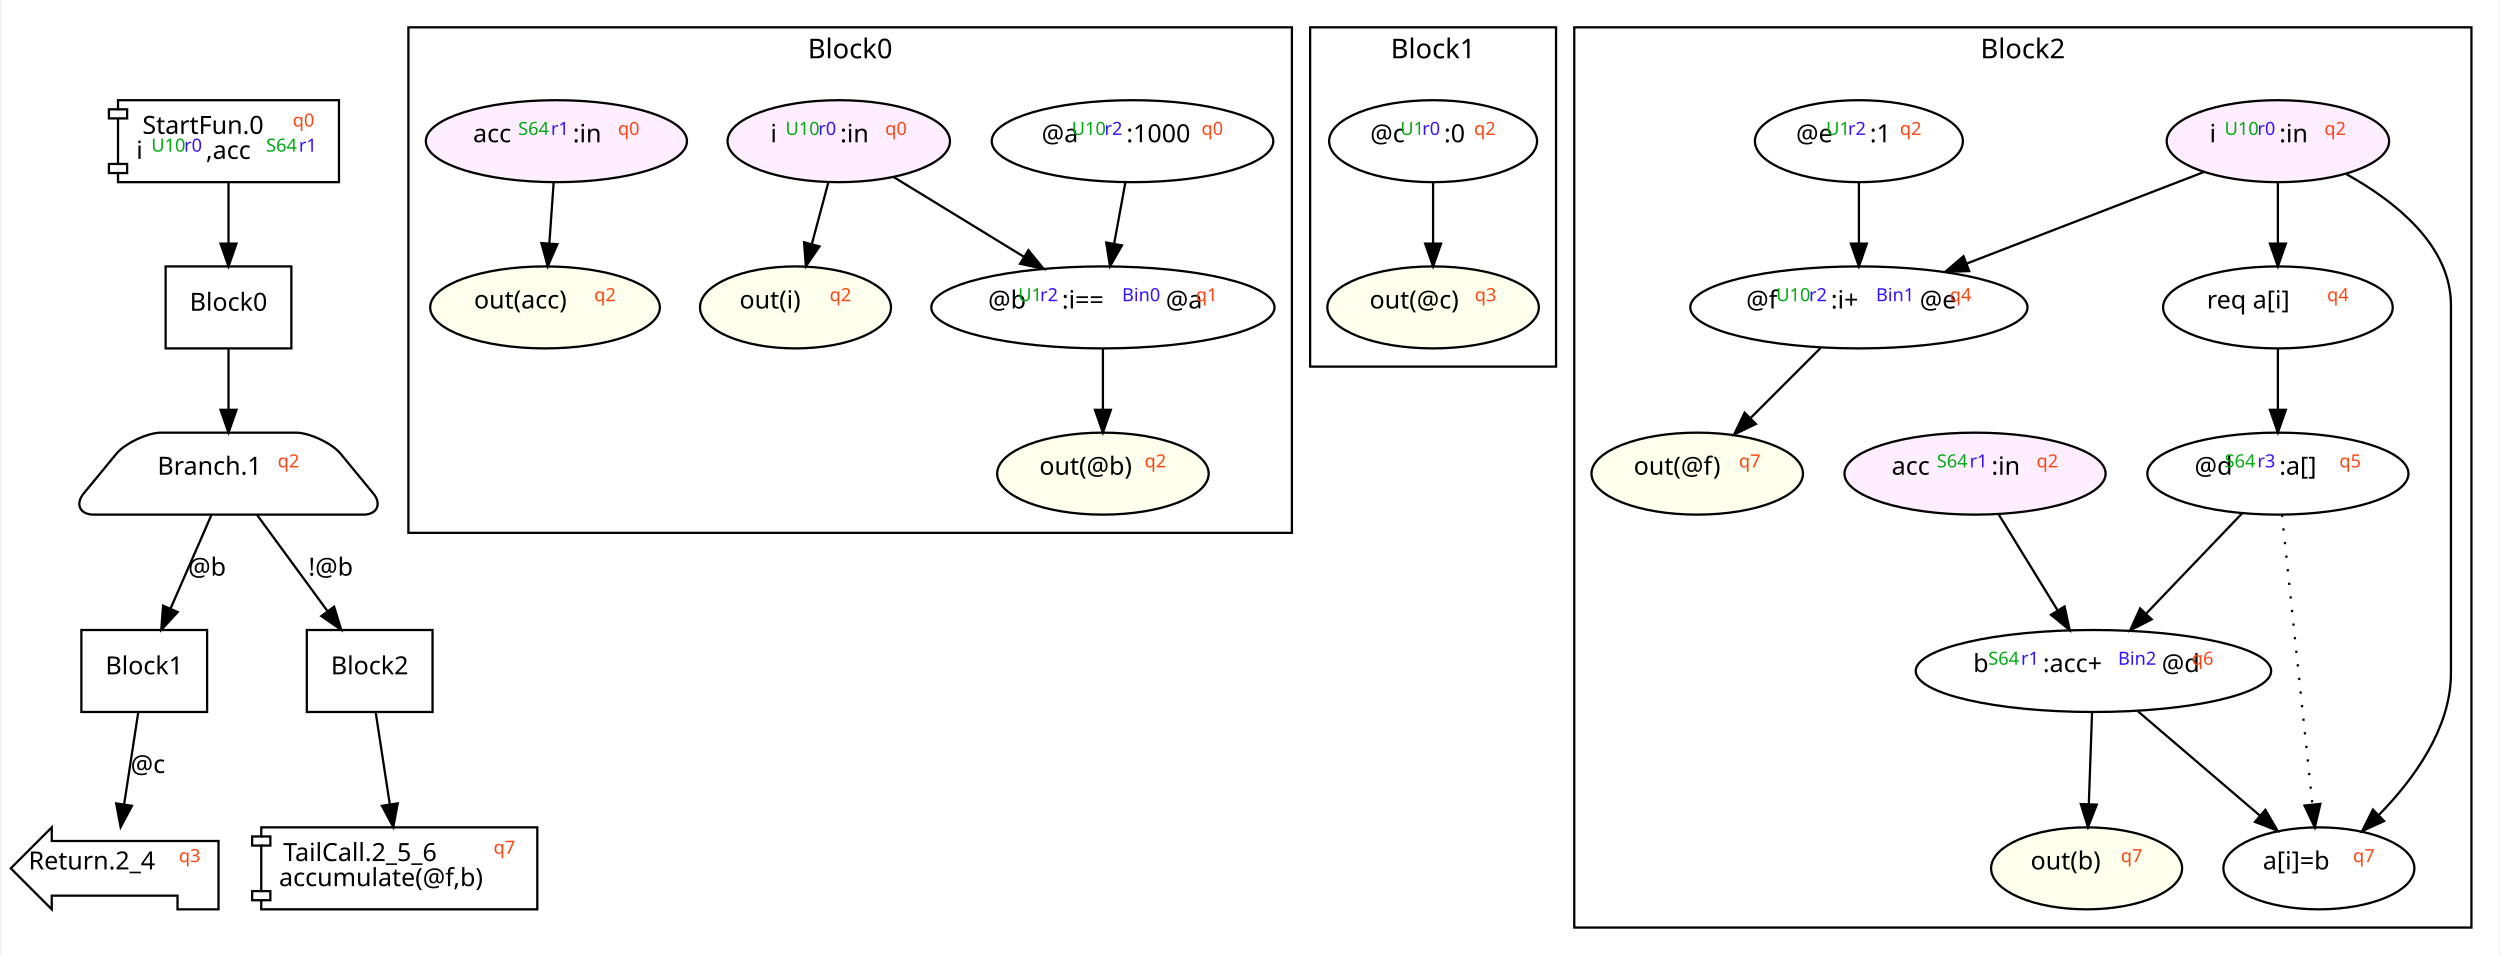
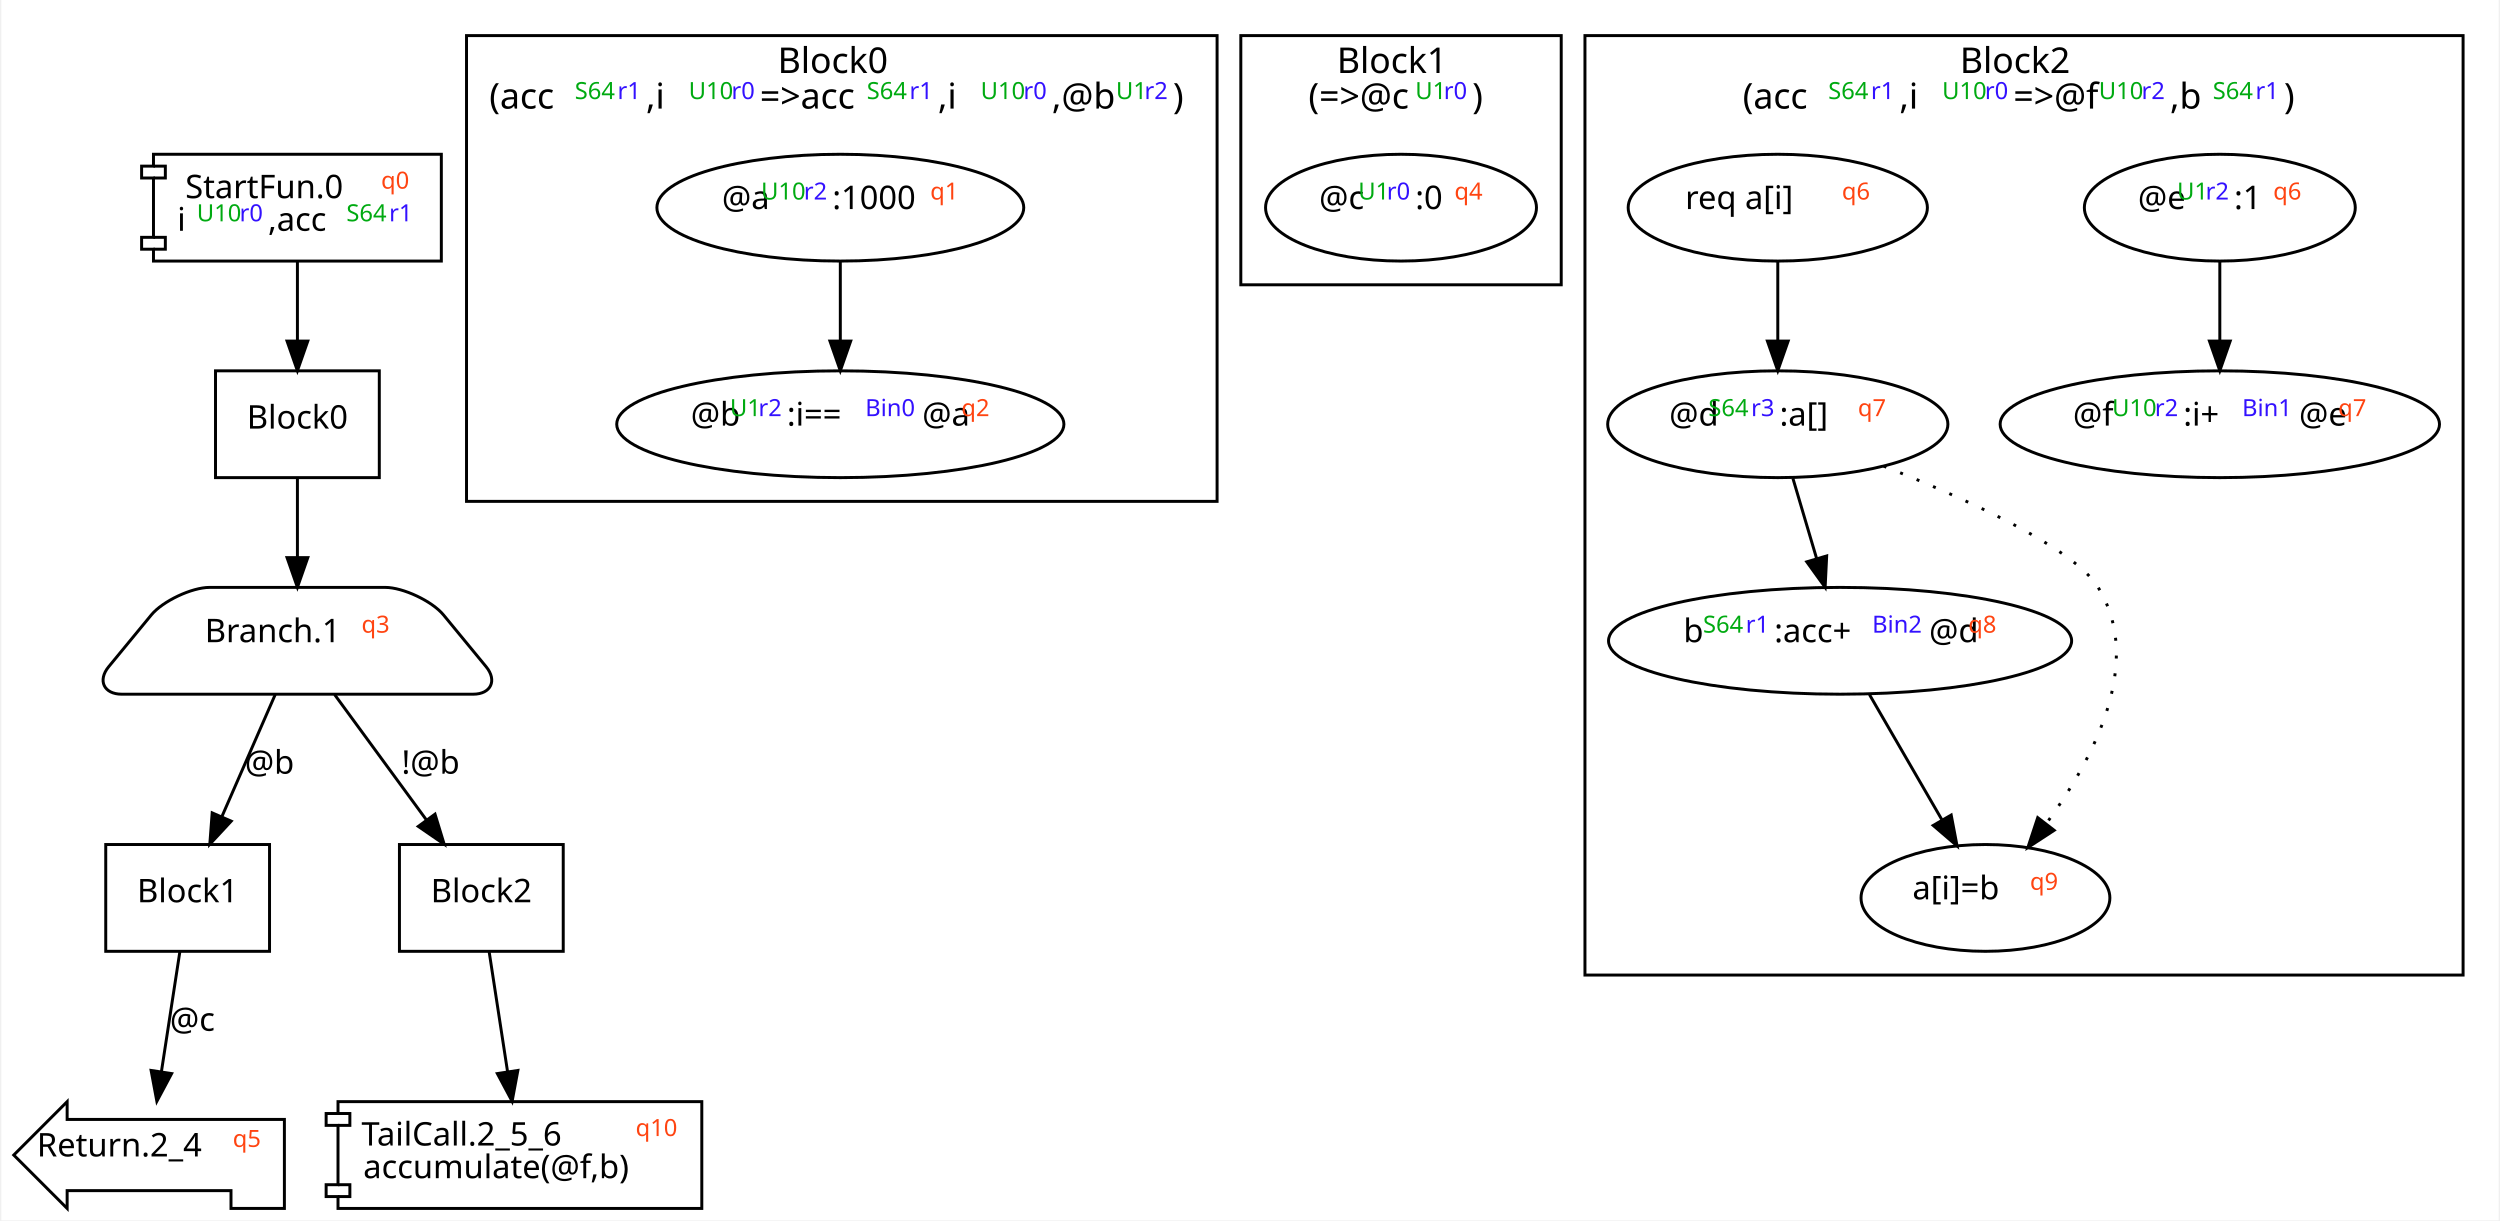
- <svg xmlns="http://www.w3.org/2000/svg" width="1097pt" height="419pt" viewBox="0.00 0.00 1096.81 419.34">
-   <g id="graph0" class="graph" transform="scale(1 1) rotate(0) translate(4 415.34)">
-     <polygon fill="white" stroke="transparent" points="-4,4 -4,-415.34 1092.81,-415.34 1092.81,4 -4,4" />
+ <svg xmlns="http://www.w3.org/2000/svg" width="842pt" height="411pt" viewBox="0.00 0.00 841.81 411.34">
+   <g id="graph0" class="graph" transform="scale(1 1) rotate(0) translate(4 407.34)">
+     <polygon fill="white" stroke="transparent" points="-4,4 -4,-407.34 837.81,-407.34 837.81,4 -4,4" />
    <g id="clust1" class="cluster">
-       <polygon fill="none" stroke="black" points="174.81,-181.34 174.81,-403.34 562.81,-403.34 562.81,-181.34 174.81,-181.34" />
-       <text text-anchor="middle" x="368.81" y="-389.74" font-family="Monaco" font-size="12.00">Block0</text>
+       <polygon fill="none" stroke="black" points="152.81,-238.34 152.81,-395.34 405.81,-395.34 405.81,-238.34 152.81,-238.34" />
+       <text text-anchor="start" x="257.7" y="-382.74" font-family="Monaco" font-size="12.00">Block0</text>
+       <text text-anchor="start" x="160.49" y="-370.74" font-family="Monaco" font-size="12.00">(acc</text>
+       <text text-anchor="start" x="189.29" y="-370.74" font-family="Monaco" baseline-shift="super" font-size="8.00" fill="#00aa11">S64</text>
+       <text text-anchor="start" x="203.69" y="-370.74" font-family="Monaco" baseline-shift="super" font-size="8.00" fill="#3311ff">r1</text>
+       <text text-anchor="start" x="213.3" y="-370.74" font-family="Monaco" font-size="12.00">,i</text>
+       <text text-anchor="start" x="227.7" y="-370.74" font-family="Monaco" baseline-shift="super" font-size="8.00" fill="#00aa11">U10</text>
+       <text text-anchor="start" x="242.1" y="-370.74" font-family="Monaco" baseline-shift="super" font-size="8.00" fill="#3311ff">r0</text>
+       <text text-anchor="start" x="251.7" y="-370.74" font-family="Monaco" font-size="12.00">=&gt;acc</text>
+       <text text-anchor="start" x="287.71" y="-370.74" font-family="Monaco" baseline-shift="super" font-size="8.00" fill="#00aa11">S64</text>
+       <text text-anchor="start" x="302.11" y="-370.74" font-family="Monaco" baseline-shift="super" font-size="8.00" fill="#3311ff">r1</text>
+       <text text-anchor="start" x="311.71" y="-370.74" font-family="Monaco" font-size="12.00">,i</text>
+       <text text-anchor="start" x="326.11" y="-370.74" font-family="Monaco" baseline-shift="super" font-size="8.00" fill="#00aa11">U10</text>
+       <text text-anchor="start" x="340.52" y="-370.74" font-family="Monaco" baseline-shift="super" font-size="8.00" fill="#3311ff">r0</text>
+       <text text-anchor="start" x="350.12" y="-370.74" font-family="Monaco" font-size="12.00">,@b</text>
+       <text text-anchor="start" x="371.72" y="-370.74" font-family="Monaco" baseline-shift="super" font-size="8.00" fill="#00aa11">U1</text>
+       <text text-anchor="start" x="381.32" y="-370.74" font-family="Monaco" baseline-shift="super" font-size="8.00" fill="#3311ff">r2</text>
+       <text text-anchor="start" x="390.92" y="-370.74" font-family="Monaco" font-size="12.00">)</text>
    </g>
    <g id="clust2" class="cluster">
-       <polygon fill="none" stroke="black" points="570.81,-254.34 570.81,-403.34 678.81,-403.34 678.81,-254.34 570.81,-254.34" />
-       <text text-anchor="middle" x="624.81" y="-389.74" font-family="Monaco" font-size="12.00">Block1</text>
+       <polygon fill="none" stroke="black" points="413.81,-311.34 413.81,-395.34 521.81,-395.34 521.81,-311.34 413.81,-311.34" />
+       <text text-anchor="start" x="446.2" y="-382.74" font-family="Monaco" font-size="12.00">Block1</text>
+       <text text-anchor="start" x="436.6" y="-370.74" font-family="Monaco" font-size="12.00">(=&gt;@c</text>
+       <text text-anchor="start" x="472.61" y="-370.74" font-family="Monaco" baseline-shift="super" font-size="8.00" fill="#00aa11">U1</text>
+       <text text-anchor="start" x="482.21" y="-370.74" font-family="Monaco" baseline-shift="super" font-size="8.00" fill="#3311ff">r0</text>
+       <text text-anchor="start" x="491.81" y="-370.74" font-family="Monaco" font-size="12.00">)</text>
    </g>
    <g id="clust3" class="cluster">
-       <polygon fill="none" stroke="black" points="686.81,-8 686.81,-403.34 1080.81,-403.34 1080.81,-8 686.81,-8" />
-       <text text-anchor="middle" x="883.81" y="-389.74" font-family="Monaco" font-size="12.00">Block2</text>
+       <polygon fill="none" stroke="black" points="529.81,-78.67 529.81,-395.34 825.81,-395.34 825.81,-78.67 529.81,-78.67" />
+       <text text-anchor="start" x="656.2" y="-382.74" font-family="Monaco" font-size="12.00">Block2</text>
+       <text text-anchor="start" x="582.99" y="-370.74" font-family="Monaco" font-size="12.00">(acc</text>
+       <text text-anchor="start" x="611.8" y="-370.74" font-family="Monaco" baseline-shift="super" font-size="8.00" fill="#00aa11">S64</text>
+       <text text-anchor="start" x="626.2" y="-370.74" font-family="Monaco" baseline-shift="super" font-size="8.00" fill="#3311ff">r1</text>
+       <text text-anchor="start" x="635.8" y="-370.74" font-family="Monaco" font-size="12.00">,i</text>
+       <text text-anchor="start" x="650.2" y="-370.74" font-family="Monaco" baseline-shift="super" font-size="8.00" fill="#00aa11">U10</text>
+       <text text-anchor="start" x="664.6" y="-370.74" font-family="Monaco" baseline-shift="super" font-size="8.00" fill="#3311ff">r0</text>
+       <text text-anchor="start" x="674.21" y="-370.74" font-family="Monaco" font-size="12.00">=&gt;@f</text>
+       <text text-anchor="start" x="703.01" y="-370.74" font-family="Monaco" baseline-shift="super" font-size="8.00" fill="#00aa11">U10</text>
+       <text text-anchor="start" x="717.41" y="-370.74" font-family="Monaco" baseline-shift="super" font-size="8.00" fill="#3311ff">r2</text>
+       <text text-anchor="start" x="727.01" y="-370.74" font-family="Monaco" font-size="12.00">,b</text>
+       <text text-anchor="start" x="741.42" y="-370.74" font-family="Monaco" baseline-shift="super" font-size="8.00" fill="#00aa11">S64</text>
+       <text text-anchor="start" x="755.82" y="-370.74" font-family="Monaco" baseline-shift="super" font-size="8.00" fill="#3311ff">r1</text>
+       <text text-anchor="start" x="765.42" y="-370.74" font-family="Monaco" font-size="12.00">)</text>
    </g>
    <g id="node1" class="node">
-       <polygon fill="none" stroke="black" points="144.32,-371.34 47.29,-371.34 47.29,-367.34 43.29,-367.34 43.29,-363.34 47.29,-363.34 47.29,-343.34 43.29,-343.34 43.29,-339.34 47.29,-339.34 47.29,-335.34 144.32,-335.34 144.32,-371.34" />
-       <polyline fill="none" stroke="black" points="47.29,-367.34 51.29,-367.34 51.29,-363.34 47.29,-363.34 " />
-       <polyline fill="none" stroke="black" points="47.29,-343.34 51.29,-343.34 51.29,-339.34 47.29,-339.34 " />
-       <text text-anchor="start" x="58" y="-356.54" font-family="Monaco" font-size="11.00">StartFun.0</text>
-       <text text-anchor="start" x="124.01" y="-356.54" font-family="Monaco" baseline-shift="super" font-size="8.00" fill="#ff4411">q0</text>
-       <text text-anchor="start" x="55.3" y="-345.54" font-family="Monaco" font-size="11.00">i</text>
-       <text text-anchor="start" x="61.9" y="-345.54" font-family="Monaco" baseline-shift="super" font-size="8.00" fill="#00aa11">U10</text>
-       <text text-anchor="start" x="76.3" y="-345.54" font-family="Monaco" baseline-shift="super" font-size="8.00" fill="#3311ff">r0</text>
-       <text text-anchor="start" x="85.9" y="-345.54" font-family="Monaco" font-size="11.00">,acc</text>
-       <text text-anchor="start" x="112.31" y="-345.54" font-family="Monaco" baseline-shift="super" font-size="8.00" fill="#00aa11">S64</text>
-       <text text-anchor="start" x="126.71" y="-345.54" font-family="Monaco" baseline-shift="super" font-size="8.00" fill="#3311ff">r1</text>
+       <polygon fill="none" stroke="black" points="144.32,-355.34 47.29,-355.34 47.29,-351.34 43.29,-351.34 43.29,-347.34 47.29,-347.34 47.29,-327.34 43.29,-327.34 43.29,-323.34 47.29,-323.34 47.29,-319.34 144.32,-319.34 144.32,-355.34" />
+       <polyline fill="none" stroke="black" points="47.29,-351.34 51.29,-351.34 51.29,-347.34 47.29,-347.34 " />
+       <polyline fill="none" stroke="black" points="47.29,-327.34 51.29,-327.34 51.29,-323.34 47.29,-323.34 " />
+       <text text-anchor="start" x="58" y="-340.54" font-family="Monaco" font-size="11.00">StartFun.0</text>
+       <text text-anchor="start" x="124.01" y="-340.54" font-family="Monaco" baseline-shift="super" font-size="8.00" fill="#ff4411">q0</text>
+       <text text-anchor="start" x="55.3" y="-329.54" font-family="Monaco" font-size="11.00">i</text>
+       <text text-anchor="start" x="61.9" y="-329.54" font-family="Monaco" baseline-shift="super" font-size="8.00" fill="#00aa11">U10</text>
+       <text text-anchor="start" x="76.3" y="-329.54" font-family="Monaco" baseline-shift="super" font-size="8.00" fill="#3311ff">r0</text>
+       <text text-anchor="start" x="85.9" y="-329.54" font-family="Monaco" font-size="11.00">,acc</text>
+       <text text-anchor="start" x="112.31" y="-329.54" font-family="Monaco" baseline-shift="super" font-size="8.00" fill="#00aa11">S64</text>
+       <text text-anchor="start" x="126.71" y="-329.54" font-family="Monaco" baseline-shift="super" font-size="8.00" fill="#3311ff">r1</text>
    </g>
    <g id="node2" class="node">
-       <polygon fill="none" stroke="black" points="123.41,-298.34 68.2,-298.34 68.2,-262.34 123.41,-262.34 123.41,-298.34" />
-       <text text-anchor="middle" x="95.81" y="-278.87" font-family="Monaco" font-size="11.00">Block0</text>
+       <polygon fill="none" stroke="black" points="123.41,-282.34 68.2,-282.34 68.2,-246.34 123.41,-246.34 123.41,-282.34" />
+       <text text-anchor="middle" x="95.81" y="-262.87" font-family="Monaco" font-size="11.00">Block0</text>
    </g>
    <g id="edge1" class="edge">
-       <path fill="none" stroke="black" d="M95.81,-335.15C95.81,-327.13 95.81,-317.38 95.81,-308.41" />
-       <polygon fill="black" stroke="black" points="99.31,-308.37 95.81,-298.37 92.31,-308.37 99.31,-308.37" />
+       <path fill="none" stroke="black" d="M95.81,-319.15C95.81,-311.13 95.81,-301.38 95.81,-292.41" />
+       <polygon fill="black" stroke="black" points="99.31,-292.37 95.81,-282.37 92.31,-292.37 99.31,-292.37" />
    </g>
    <g id="node3" class="node">
-       <path fill="none" stroke="black" d="M125.41,-225.34C125.41,-225.34 66.2,-225.34 66.2,-225.34 60.2,-225.34 50.39,-220.7 46.57,-216.07 46.57,-216.07 32.19,-198.6 32.19,-198.6 28.38,-193.97 30.57,-189.34 36.57,-189.34 36.57,-189.34 155.05,-189.34 155.05,-189.34 161.05,-189.34 163.23,-193.97 159.42,-198.6 159.42,-198.6 145.04,-216.07 145.04,-216.07 141.23,-220.7 131.41,-225.34 125.41,-225.34" />
-       <text text-anchor="start" x="64.6" y="-206.87" font-family="Monaco" font-size="11.00">Branch.1</text>
-       <text text-anchor="start" x="117.41" y="-206.87" font-family="Monaco" baseline-shift="super" font-size="8.00" fill="#ff4411">q2</text>
+       <path fill="none" stroke="black" d="M125.41,-209.34C125.41,-209.34 66.2,-209.34 66.2,-209.34 60.2,-209.34 50.39,-204.7 46.57,-200.07 46.57,-200.07 32.19,-182.6 32.19,-182.6 28.38,-177.97 30.57,-173.34 36.57,-173.34 36.57,-173.34 155.05,-173.34 155.05,-173.34 161.05,-173.34 163.23,-177.97 159.42,-182.6 159.42,-182.6 145.04,-200.07 145.04,-200.07 141.23,-204.7 131.41,-209.34 125.41,-209.34" />
+       <text text-anchor="start" x="64.6" y="-190.87" font-family="Monaco" font-size="11.00">Branch.1</text>
+       <text text-anchor="start" x="117.41" y="-190.87" font-family="Monaco" baseline-shift="super" font-size="8.00" fill="#ff4411">q3</text>
    </g>
    <g id="edge2" class="edge">
-       <path fill="none" stroke="black" d="M95.81,-262.15C95.81,-254.13 95.81,-244.38 95.81,-235.41" />
-       <polygon fill="black" stroke="black" points="99.31,-235.37 95.81,-225.37 92.31,-235.37 99.31,-235.37" />
+       <path fill="none" stroke="black" d="M95.81,-246.15C95.81,-238.13 95.81,-228.38 95.81,-219.41" />
+       <polygon fill="black" stroke="black" points="99.31,-219.37 95.81,-209.37 92.31,-219.37 99.31,-219.37" />
    </g>
    <g id="node4" class="node">
-       <polygon fill="none" stroke="black" points="86.41,-138.67 31.2,-138.67 31.2,-102.67 86.41,-102.67 86.41,-138.67" />
-       <text text-anchor="middle" x="58.81" y="-119.2" font-family="Monaco" font-size="11.00">Block1</text>
+       <polygon fill="none" stroke="black" points="86.41,-122.67 31.2,-122.67 31.2,-86.67 86.41,-86.67 86.41,-122.67" />
+       <text text-anchor="middle" x="58.81" y="-103.2" font-family="Monaco" font-size="11.00">Block1</text>
    </g>
    <g id="edge3" class="edge">
-       <path fill="none" stroke="black" d="M88.32,-189.2C83.15,-177.38 76.19,-161.44 70.32,-148.01" />
-       <polygon fill="black" stroke="black" points="73.49,-146.54 66.28,-138.78 67.08,-149.34 73.49,-146.54" />
-       <text text-anchor="middle" x="86.41" y="-162.54" font-family="Monaco" font-size="11.00">@b</text>
+       <path fill="none" stroke="black" d="M88.32,-173.2C83.15,-161.38 76.19,-145.44 70.32,-132.01" />
+       <polygon fill="black" stroke="black" points="73.49,-130.54 66.28,-122.78 67.08,-133.34 73.49,-130.54" />
+       <text text-anchor="middle" x="86.41" y="-146.54" font-family="Monaco" font-size="11.00">@b</text>
    </g>
    <g id="node5" class="node">
-       <polygon fill="none" stroke="black" points="185.41,-138.67 130.2,-138.67 130.2,-102.67 185.41,-102.67 185.41,-138.67" />
-       <text text-anchor="middle" x="157.81" y="-119.2" font-family="Monaco" font-size="11.00">Block2</text>
+       <polygon fill="none" stroke="black" points="185.41,-122.67 130.2,-122.67 130.2,-86.67 185.41,-86.67 185.41,-122.67" />
+       <text text-anchor="middle" x="157.81" y="-103.2" font-family="Monaco" font-size="11.00">Block2</text>
    </g>
    <g id="edge4" class="edge">
-       <path fill="none" stroke="black" d="M108.35,-189.2C117.26,-177.04 129.36,-160.51 139.37,-146.85" />
-       <polygon fill="black" stroke="black" points="142.19,-148.91 145.28,-138.78 136.55,-144.78 142.19,-148.91" />
-       <text text-anchor="middle" x="140.71" y="-162.54" font-family="Monaco" font-size="11.00">!@b</text>
+       <path fill="none" stroke="black" d="M108.35,-173.2C117.26,-161.04 129.36,-144.51 139.37,-130.85" />
+       <polygon fill="black" stroke="black" points="142.19,-132.91 145.28,-122.78 136.55,-128.78 142.19,-132.91" />
+       <text text-anchor="middle" x="140.71" y="-146.54" font-family="Monaco" font-size="11.00">!@b</text>
    </g>
    <g id="node6" class="node">
-       <polygon fill="none" stroke="black" points="91.42,-46 18.19,-46 18.19,-52 0.19,-34 18.19,-16 18.19,-22 73.42,-22 73.42,-16 91.42,-16 91.42,-46" />
-       <text text-anchor="start" x="8" y="-33.53" font-family="Monaco" font-size="11.00">Return.2_4</text>
-       <text text-anchor="start" x="74.01" y="-33.53" font-family="Monaco" baseline-shift="super" font-size="8.00" fill="#ff4411">q3</text>
+       <polygon fill="none" stroke="black" points="91.42,-30 18.19,-30 18.19,-36 0.19,-18 18.19,0 18.19,-6 73.42,-6 73.42,0 91.42,0 91.42,-30" />
+       <text text-anchor="start" x="8" y="-17.53" font-family="Monaco" font-size="11.00">Return.2_4</text>
+       <text text-anchor="start" x="74.01" y="-17.53" font-family="Monaco" baseline-shift="super" font-size="8.00" fill="#ff4411">q5</text>
    </g>
    <g id="edge5" class="edge">
-       <path fill="none" stroke="black" d="M56.18,-102.53C54.4,-90.94 52.01,-75.39 49.97,-62.13" />
-       <polygon fill="black" stroke="black" points="53.41,-61.46 48.43,-52.11 46.49,-62.52 53.41,-61.46" />
-       <text text-anchor="middle" x="60.41" y="-75.87" font-family="Monaco" font-size="11.00">@c</text>
+       <path fill="none" stroke="black" d="M56.18,-86.53C54.4,-74.94 52.01,-59.39 49.97,-46.13" />
+       <polygon fill="black" stroke="black" points="53.41,-45.46 48.43,-36.11 46.49,-46.52 53.41,-45.46" />
+       <text text-anchor="middle" x="60.41" y="-59.87" font-family="Monaco" font-size="11.00">@c</text>
    </g>
    <g id="node7" class="node">
-       <polygon fill="none" stroke="black" points="231.42,-52 110.19,-52 110.19,-48 106.19,-48 106.19,-44 110.19,-44 110.19,-24 106.19,-24 106.19,-20 110.19,-20 110.19,-16 231.42,-16 231.42,-52" />
-       <polyline fill="none" stroke="black" points="110.19,-48 114.19,-48 114.19,-44 110.19,-44 " />
-       <polyline fill="none" stroke="black" points="110.19,-24 114.19,-24 114.19,-20 110.19,-20 " />
-       <text text-anchor="start" x="119.8" y="-37.2" font-family="Monaco" font-size="11.00">TailCall.2_5_6</text>
-       <text text-anchor="start" x="212.21" y="-37.2" font-family="Monaco" baseline-shift="super" font-size="8.00" fill="#ff4411">q7</text>
-       <text text-anchor="start" x="118" y="-26.2" font-family="Monaco" font-size="11.00">accumulate(@f,b)</text>
+       <polygon fill="none" stroke="black" points="232.12,-36 109.49,-36 109.49,-32 105.49,-32 105.49,-28 109.49,-28 109.49,-8 105.49,-8 105.49,-4 109.49,-4 109.49,0 232.12,0 232.12,-36" />
+       <polyline fill="none" stroke="black" points="109.49,-32 113.49,-32 113.49,-28 109.49,-28 " />
+       <polyline fill="none" stroke="black" points="109.49,-8 113.49,-8 113.49,-4 109.49,-4 " />
+       <text text-anchor="start" x="117.4" y="-21.2" font-family="Monaco" font-size="11.00">TailCall.2_5_6</text>
+       <text text-anchor="start" x="209.81" y="-21.2" font-family="Monaco" baseline-shift="super" font-size="8.00" fill="#ff4411">q10</text>
+       <text text-anchor="start" x="118" y="-10.2" font-family="Monaco" font-size="11.00">accumulate(@f,b)</text>
    </g>
    <g id="edge6" class="edge">
-       <path fill="none" stroke="black" d="M160.44,-102.53C162.22,-90.94 164.6,-75.39 166.64,-62.13" />
-       <polygon fill="black" stroke="black" points="170.12,-62.52 168.18,-52.11 163.2,-61.46 170.12,-62.52" />
+       <path fill="none" stroke="black" d="M160.44,-86.53C162.22,-74.94 164.6,-59.39 166.64,-46.13" />
+       <polygon fill="black" stroke="black" points="170.12,-46.52 168.18,-36.11 163.2,-45.46 170.12,-46.52" />
    </g>
    <g id="node8" class="node">
-       <ellipse fill="none" stroke="black" cx="492.81" cy="-353.34" rx="61.83" ry="18" />
-       <text text-anchor="start" x="452.9" y="-352.87" font-family="Monaco" font-size="11.00">@a</text>
-       <text text-anchor="start" x="466.1" y="-352.87" font-family="Monaco" baseline-shift="super" font-size="8.00" fill="#00aa11">U10</text>
-       <text text-anchor="start" x="480.5" y="-352.87" font-family="Monaco" baseline-shift="super" font-size="8.00" fill="#3311ff">r2</text>
-       <text text-anchor="start" x="490.11" y="-352.87" font-family="Monaco" font-size="11.00">:1000</text>
-       <text text-anchor="start" x="523.11" y="-352.87" font-family="Monaco" baseline-shift="super" font-size="8.00" fill="#ff4411">q0</text>
+       <ellipse fill="none" stroke="black" cx="278.81" cy="-337.34" rx="61.83" ry="18" />
+       <text text-anchor="start" x="238.9" y="-336.87" font-family="Monaco" font-size="11.00">@a</text>
+       <text text-anchor="start" x="252.1" y="-336.87" font-family="Monaco" baseline-shift="super" font-size="8.00" fill="#00aa11">U10</text>
+       <text text-anchor="start" x="266.5" y="-336.87" font-family="Monaco" baseline-shift="super" font-size="8.00" fill="#3311ff">r2</text>
+       <text text-anchor="start" x="276.11" y="-336.87" font-family="Monaco" font-size="11.00">:1000</text>
+       <text text-anchor="start" x="309.11" y="-336.87" font-family="Monaco" baseline-shift="super" font-size="8.00" fill="#ff4411">q1</text>
+     </g>
+     <g id="node9" class="node">
+       <ellipse fill="none" stroke="black" cx="278.81" cy="-264.34" rx="75.37" ry="18" />
+       <text text-anchor="start" x="228.4" y="-263.87" font-family="Monaco" font-size="11.00">@b</text>
+       <text text-anchor="start" x="241.6" y="-263.87" font-family="Monaco" baseline-shift="super" font-size="8.00" fill="#00aa11">U1</text>
+       <text text-anchor="start" x="251.2" y="-263.87" font-family="Monaco" baseline-shift="super" font-size="8.00" fill="#3311ff">r2</text>
+       <text text-anchor="start" x="260.8" y="-263.87" font-family="Monaco" font-size="11.00">:i==</text>
+       <text text-anchor="start" x="287.21" y="-263.87" font-family="Monaco" baseline-shift="super" font-size="8.00" fill="#3311ff">Bin0</text>
+       <text text-anchor="start" x="306.41" y="-263.87" font-family="Monaco" font-size="11.00">@a</text>
+       <text text-anchor="start" x="319.61" y="-263.87" font-family="Monaco" baseline-shift="super" font-size="8.00" fill="#ff4411">q2</text>
+     </g>
+     <g id="edge7" class="edge">
+       <path fill="none" stroke="black" d="M278.81,-319.15C278.81,-311.13 278.81,-301.38 278.81,-292.41" />
+       <polygon fill="black" stroke="black" points="282.31,-292.37 278.81,-282.37 275.31,-292.37 282.31,-292.37" />
    </g>
    <g id="node10" class="node">
-       <ellipse fill="none" stroke="black" cx="479.81" cy="-280.34" rx="75.37" ry="18" />
-       <text text-anchor="start" x="429.4" y="-279.87" font-family="Monaco" font-size="11.00">@b</text>
-       <text text-anchor="start" x="442.6" y="-279.87" font-family="Monaco" baseline-shift="super" font-size="8.00" fill="#00aa11">U1</text>
-       <text text-anchor="start" x="452.2" y="-279.87" font-family="Monaco" baseline-shift="super" font-size="8.00" fill="#3311ff">r2</text>
-       <text text-anchor="start" x="461.8" y="-279.87" font-family="Monaco" font-size="11.00">:i==</text>
-       <text text-anchor="start" x="488.21" y="-279.87" font-family="Monaco" baseline-shift="super" font-size="8.00" fill="#3311ff">Bin0</text>
-       <text text-anchor="start" x="507.41" y="-279.87" font-family="Monaco" font-size="11.00">@a</text>
-       <text text-anchor="start" x="520.61" y="-279.87" font-family="Monaco" baseline-shift="super" font-size="8.00" fill="#ff4411">q1</text>
-     </g>
-     <g id="edge7" class="edge">
-       <path fill="none" stroke="black" d="M489.66,-335.15C488.19,-327.13 486.41,-317.38 484.76,-308.41" />
-       <polygon fill="black" stroke="black" points="488.17,-307.57 482.92,-298.37 481.28,-308.83 488.17,-307.57" />
-     </g>
-     <g id="node9" class="node">
-       <ellipse fill="#ffffee" stroke="black" cx="479.81" cy="-207.34" rx="46.44" ry="18" />
-       <text text-anchor="start" x="451.9" y="-206.87" font-family="Monaco" font-size="11.00">out(@b)</text>
-       <text text-anchor="start" x="498.11" y="-206.87" font-family="Monaco" baseline-shift="super" font-size="8.00" fill="#ff4411">q2</text>
+       <ellipse fill="none" stroke="black" cx="467.81" cy="-337.34" rx="45.66" ry="18" />
+       <text text-anchor="start" x="440.2" y="-336.87" font-family="Monaco" font-size="11.00">@c</text>
+       <text text-anchor="start" x="453.4" y="-336.87" font-family="Monaco" baseline-shift="super" font-size="8.00" fill="#00aa11">U1</text>
+       <text text-anchor="start" x="463.01" y="-336.87" font-family="Monaco" baseline-shift="super" font-size="8.00" fill="#3311ff">r0</text>
+       <text text-anchor="start" x="472.61" y="-336.87" font-family="Monaco" font-size="11.00">:0</text>
+       <text text-anchor="start" x="485.81" y="-336.87" font-family="Monaco" baseline-shift="super" font-size="8.00" fill="#ff4411">q4</text>
+     </g>
+     <g id="node11" class="node">
+       <ellipse fill="none" stroke="black" cx="615.81" cy="-191.34" rx="78.05" ry="18" />
+       <text text-anchor="start" x="563" y="-190.87" font-family="Monaco" font-size="11.00">b</text>
+       <text text-anchor="start" x="569.6" y="-190.87" font-family="Monaco" baseline-shift="super" font-size="8.00" fill="#00aa11">S64</text>
+       <text text-anchor="start" x="584" y="-190.87" font-family="Monaco" baseline-shift="super" font-size="8.00" fill="#3311ff">r1</text>
+       <text text-anchor="start" x="593.6" y="-190.87" font-family="Monaco" font-size="11.00">:acc+</text>
+       <text text-anchor="start" x="626.61" y="-190.87" font-family="Monaco" baseline-shift="super" font-size="8.00" fill="#3311ff">Bin2</text>
+       <text text-anchor="start" x="645.81" y="-190.87" font-family="Monaco" font-size="11.00">@d</text>
+       <text text-anchor="start" x="659.01" y="-190.87" font-family="Monaco" baseline-shift="super" font-size="8.00" fill="#ff4411">q8</text>
+     </g>
+     <g id="node12" class="node">
+       <ellipse fill="none" stroke="black" cx="664.81" cy="-104.67" rx="41.94" ry="18" />
+       <text text-anchor="start" x="640.2" y="-104.2" font-family="Monaco" font-size="11.00">a[i]=b</text>
+       <text text-anchor="start" x="679.81" y="-104.2" font-family="Monaco" baseline-shift="super" font-size="8.00" fill="#ff4411">q9</text>
+     </g>
+     <g id="edge9" class="edge">
+       <path fill="none" stroke="black" d="M625.72,-173.2C632.72,-161.11 642.21,-144.71 650.09,-131.09" />
+       <polygon fill="black" stroke="black" points="653.26,-132.61 655.24,-122.2 647.2,-129.1 653.26,-132.61" />
+     </g>
+     <g id="node13" class="node">
+       <ellipse fill="none" stroke="black" cx="743.81" cy="-337.34" rx="45.66" ry="18" />
+       <text text-anchor="start" x="716.2" y="-336.87" font-family="Monaco" font-size="11.00">@e</text>
+       <text text-anchor="start" x="729.4" y="-336.87" font-family="Monaco" baseline-shift="super" font-size="8.00" fill="#00aa11">U1</text>
+       <text text-anchor="start" x="739.01" y="-336.87" font-family="Monaco" baseline-shift="super" font-size="8.00" fill="#3311ff">r2</text>
+       <text text-anchor="start" x="748.61" y="-336.87" font-family="Monaco" font-size="11.00">:1</text>
+       <text text-anchor="start" x="761.81" y="-336.87" font-family="Monaco" baseline-shift="super" font-size="8.00" fill="#ff4411">q6</text>
+     </g>
+     <g id="node15" class="node">
+       <ellipse fill="none" stroke="black" cx="743.81" cy="-264.34" rx="74.05" ry="18" />
+       <text text-anchor="start" x="694.3" y="-263.87" font-family="Monaco" font-size="11.00">@f</text>
+       <text text-anchor="start" x="707.5" y="-263.87" font-family="Monaco" baseline-shift="super" font-size="8.00" fill="#00aa11">U10</text>
+       <text text-anchor="start" x="721.9" y="-263.87" font-family="Monaco" baseline-shift="super" font-size="8.00" fill="#3311ff">r2</text>
+       <text text-anchor="start" x="731.5" y="-263.87" font-family="Monaco" font-size="11.00">:i+</text>
+       <text text-anchor="start" x="751.31" y="-263.87" font-family="Monaco" baseline-shift="super" font-size="8.00" fill="#3311ff">Bin1</text>
+       <text text-anchor="start" x="770.51" y="-263.87" font-family="Monaco" font-size="11.00">@e</text>
+       <text text-anchor="start" x="783.71" y="-263.87" font-family="Monaco" baseline-shift="super" font-size="8.00" fill="#ff4411">q7</text>
+     </g>
+     <g id="edge10" class="edge">
+       <path fill="none" stroke="black" d="M743.81,-319.15C743.81,-311.13 743.81,-301.38 743.81,-292.41" />
+       <polygon fill="black" stroke="black" points="747.31,-292.37 743.81,-282.37 740.31,-292.37 747.31,-292.37" />
+     </g>
+     <g id="node14" class="node">
+       <ellipse fill="none" stroke="black" cx="594.81" cy="-337.34" rx="50.43" ry="18" />
+       <text text-anchor="start" x="563.6" y="-336.87" font-family="Monaco" font-size="11.00">req a[i]</text>
+       <text text-anchor="start" x="616.41" y="-336.87" font-family="Monaco" baseline-shift="super" font-size="8.00" fill="#ff4411">q6</text>
+     </g>
+     <g id="node16" class="node">
+       <ellipse fill="none" stroke="black" cx="594.81" cy="-264.34" rx="57.34" ry="18" />
+       <text text-anchor="start" x="558.2" y="-263.87" font-family="Monaco" font-size="11.00">@d</text>
+       <text text-anchor="start" x="571.4" y="-263.87" font-family="Monaco" baseline-shift="super" font-size="8.00" fill="#00aa11">S64</text>
+       <text text-anchor="start" x="585.8" y="-263.87" font-family="Monaco" baseline-shift="super" font-size="8.00" fill="#3311ff">r3</text>
+       <text text-anchor="start" x="595.41" y="-263.87" font-family="Monaco" font-size="11.00">:a[]</text>
+       <text text-anchor="start" x="621.81" y="-263.87" font-family="Monaco" baseline-shift="super" font-size="8.00" fill="#ff4411">q7</text>
+     </g>
+     <g id="edge11" class="edge">
+       <path fill="none" stroke="black" d="M594.81,-319.15C594.81,-311.13 594.81,-301.38 594.81,-292.41" />
+       <polygon fill="black" stroke="black" points="598.31,-292.37 594.81,-282.37 591.31,-292.37 598.31,-292.37" />
    </g>
    <g id="edge8" class="edge">
-       <path fill="none" stroke="black" d="M479.81,-262.15C479.81,-254.13 479.81,-244.38 479.81,-235.41" />
-       <polygon fill="black" stroke="black" points="483.31,-235.37 479.81,-225.37 476.31,-235.37 483.31,-235.37" />
-     </g>
-     <g id="node11" class="node">
-       <ellipse fill="#ffeeff" stroke="black" cx="363.81" cy="-353.34" rx="48.84" ry="18" />
-       <text text-anchor="start" x="333.8" y="-352.87" font-family="Monaco" font-size="11.00">i</text>
-       <text text-anchor="start" x="340.4" y="-352.87" font-family="Monaco" baseline-shift="super" font-size="8.00" fill="#00aa11">U10</text>
-       <text text-anchor="start" x="354.8" y="-352.87" font-family="Monaco" baseline-shift="super" font-size="8.00" fill="#3311ff">r0</text>
-       <text text-anchor="start" x="364.41" y="-352.87" font-family="Monaco" font-size="11.00">:in</text>
-       <text text-anchor="start" x="384.21" y="-352.87" font-family="Monaco" baseline-shift="super" font-size="8.00" fill="#ff4411">q0</text>
-     </g>
-     <g id="edge10" class="edge">
-       <path fill="none" stroke="black" d="M387.84,-337.63C404.38,-327.5 426.61,-313.9 445.07,-302.6" />
-       <polygon fill="black" stroke="black" points="447.08,-305.47 453.78,-297.26 443.43,-299.5 447.08,-305.47" />
-     </g>
-     <g id="node14" class="node">
-       <ellipse fill="#ffffee" stroke="black" cx="344.81" cy="-280.34" rx="41.94" ry="18" />
-       <text text-anchor="start" x="320.2" y="-279.87" font-family="Monaco" font-size="11.00">out(i)</text>
-       <text text-anchor="start" x="359.81" y="-279.87" font-family="Monaco" baseline-shift="super" font-size="8.00" fill="#ff4411">q2</text>
-     </g>
-     <g id="edge11" class="edge">
-       <path fill="none" stroke="black" d="M359.21,-335.15C357.04,-327.04 354.4,-317.17 351.97,-308.11" />
-       <polygon fill="black" stroke="black" points="355.33,-307.12 349.36,-298.37 348.57,-308.93 355.33,-307.12" />
-     </g>
-     <g id="node12" class="node">
-       <ellipse fill="#ffffee" stroke="black" cx="234.81" cy="-280.34" rx="50.43" ry="18" />
-       <text text-anchor="start" x="203.6" y="-279.87" font-family="Monaco" font-size="11.00">out(acc)</text>
-       <text text-anchor="start" x="256.41" y="-279.87" font-family="Monaco" baseline-shift="super" font-size="8.00" fill="#ff4411">q2</text>
-     </g>
-     <g id="node13" class="node">
-       <ellipse fill="#ffeeff" stroke="black" cx="239.81" cy="-353.34" rx="57.34" ry="18" />
-       <text text-anchor="start" x="203.2" y="-352.87" font-family="Monaco" font-size="11.00">acc</text>
-       <text text-anchor="start" x="223" y="-352.87" font-family="Monaco" baseline-shift="super" font-size="8.00" fill="#00aa11">S64</text>
-       <text text-anchor="start" x="237.41" y="-352.87" font-family="Monaco" baseline-shift="super" font-size="8.00" fill="#3311ff">r1</text>
-       <text text-anchor="start" x="247.01" y="-352.87" font-family="Monaco" font-size="11.00">:in</text>
-       <text text-anchor="start" x="266.81" y="-352.87" font-family="Monaco" baseline-shift="super" font-size="8.00" fill="#ff4411">q0</text>
-     </g>
-     <g id="edge9" class="edge">
-       <path fill="none" stroke="black" d="M238.6,-335.15C238.03,-327.13 237.34,-317.38 236.71,-308.41" />
-       <polygon fill="black" stroke="black" points="240.2,-308.1 236.01,-298.37 233.22,-308.59 240.2,-308.1" />
-     </g>
-     <g id="node15" class="node">
-       <ellipse fill="none" stroke="black" cx="624.81" cy="-353.34" rx="45.66" ry="18" />
-       <text text-anchor="start" x="597.2" y="-352.87" font-family="Monaco" font-size="11.00">@c</text>
-       <text text-anchor="start" x="610.4" y="-352.87" font-family="Monaco" baseline-shift="super" font-size="8.00" fill="#00aa11">U1</text>
-       <text text-anchor="start" x="620.01" y="-352.87" font-family="Monaco" baseline-shift="super" font-size="8.00" fill="#3311ff">r0</text>
-       <text text-anchor="start" x="629.61" y="-352.87" font-family="Monaco" font-size="11.00">:0</text>
-       <text text-anchor="start" x="642.81" y="-352.87" font-family="Monaco" baseline-shift="super" font-size="8.00" fill="#ff4411">q2</text>
-     </g>
-     <g id="node16" class="node">
-       <ellipse fill="#ffffee" stroke="black" cx="624.81" cy="-280.34" rx="46.44" ry="18" />
-       <text text-anchor="start" x="596.9" y="-279.87" font-family="Monaco" font-size="11.00">out(@c)</text>
-       <text text-anchor="start" x="643.11" y="-279.87" font-family="Monaco" baseline-shift="super" font-size="8.00" fill="#ff4411">q3</text>
+       <path fill="none" stroke="black" d="M599.89,-246.15C602.29,-238.04 605.21,-228.17 607.89,-219.11" />
+       <polygon fill="black" stroke="black" points="611.29,-219.95 610.77,-209.37 604.58,-217.96 611.29,-219.95" />
    </g>
    <g id="edge12" class="edge">
-       <path fill="none" stroke="black" d="M624.81,-335.15C624.81,-327.13 624.81,-317.38 624.81,-308.41" />
-       <polygon fill="black" stroke="black" points="628.31,-308.37 624.81,-298.37 621.31,-308.37 628.31,-308.37" />
-     </g>
-     <g id="node17" class="node">
-       <ellipse fill="none" stroke="black" cx="914.81" cy="-120.67" rx="78.05" ry="18" />
-       <text text-anchor="start" x="862" y="-120.2" font-family="Monaco" font-size="11.00">b</text>
-       <text text-anchor="start" x="868.6" y="-120.2" font-family="Monaco" baseline-shift="super" font-size="8.00" fill="#00aa11">S64</text>
-       <text text-anchor="start" x="883" y="-120.2" font-family="Monaco" baseline-shift="super" font-size="8.00" fill="#3311ff">r1</text>
-       <text text-anchor="start" x="892.6" y="-120.2" font-family="Monaco" font-size="11.00">:acc+</text>
-       <text text-anchor="start" x="925.61" y="-120.2" font-family="Monaco" baseline-shift="super" font-size="8.00" fill="#3311ff">Bin2</text>
-       <text text-anchor="start" x="944.81" y="-120.2" font-family="Monaco" font-size="11.00">@d</text>
-       <text text-anchor="start" x="958.01" y="-120.2" font-family="Monaco" baseline-shift="super" font-size="8.00" fill="#ff4411">q6</text>
-     </g>
-     <g id="node19" class="node">
-       <ellipse fill="none" stroke="black" cx="1013.81" cy="-34" rx="41.94" ry="18" />
-       <text text-anchor="start" x="989.2" y="-33.53" font-family="Monaco" font-size="11.00">a[i]=b</text>
-       <text text-anchor="start" x="1028.81" y="-33.53" font-family="Monaco" baseline-shift="super" font-size="8.00" fill="#ff4411">q7</text>
-     </g>
-     <g id="edge14" class="edge">
-       <path fill="none" stroke="black" d="M934.37,-102.94C949.67,-89.85 971.09,-71.54 987.83,-57.22" />
-       <polygon fill="black" stroke="black" points="990.3,-59.71 995.62,-50.55 985.75,-54.39 990.3,-59.71" />
-     </g>
-     <g id="node22" class="node">
-       <ellipse fill="#ffffee" stroke="black" cx="911.81" cy="-34" rx="41.94" ry="18" />
-       <text text-anchor="start" x="887.2" y="-33.53" font-family="Monaco" font-size="11.00">out(b)</text>
-       <text text-anchor="start" x="926.81" y="-33.53" font-family="Monaco" baseline-shift="super" font-size="8.00" fill="#ff4411">q7</text>
-     </g>
-     <g id="edge15" class="edge">
-       <path fill="none" stroke="black" d="M914.2,-102.53C913.79,-90.94 913.24,-75.39 912.77,-62.13" />
-       <polygon fill="black" stroke="black" points="916.26,-61.98 912.41,-52.11 909.27,-62.23 916.26,-61.98" />
-     </g>
-     <g id="node18" class="node">
-       <ellipse fill="#ffeeff" stroke="black" cx="995.81" cy="-353.34" rx="48.84" ry="18" />
-       <text text-anchor="start" x="965.8" y="-352.87" font-family="Monaco" font-size="11.00">i</text>
-       <text text-anchor="start" x="972.4" y="-352.87" font-family="Monaco" baseline-shift="super" font-size="8.00" fill="#00aa11">U10</text>
-       <text text-anchor="start" x="986.8" y="-352.87" font-family="Monaco" baseline-shift="super" font-size="8.00" fill="#3311ff">r0</text>
-       <text text-anchor="start" x="996.41" y="-352.87" font-family="Monaco" font-size="11.00">:in</text>
-       <text text-anchor="start" x="1016.21" y="-352.87" font-family="Monaco" baseline-shift="super" font-size="8.00" fill="#ff4411">q2</text>
-     </g>
-     <g id="edge20" class="edge">
-       <path fill="none" stroke="black" d="M1025.84,-338.88C1047.09,-327.09 1071.81,-307.7 1071.81,-281.34 1071.81,-281.34 1071.81,-281.34 1071.81,-119.67 1071.81,-95.48 1055.49,-73.13 1040.17,-57.47" />
-       <polygon fill="black" stroke="black" points="1042.42,-54.78 1032.8,-50.35 1037.55,-59.82 1042.42,-54.78" />
-     </g>
-     <g id="node24" class="node">
-       <ellipse fill="none" stroke="black" cx="995.81" cy="-280.34" rx="50.43" ry="18" />
-       <text text-anchor="start" x="964.6" y="-279.87" font-family="Monaco" font-size="11.00">req a[i]</text>
-       <text text-anchor="start" x="1017.41" y="-279.87" font-family="Monaco" baseline-shift="super" font-size="8.00" fill="#ff4411">q4</text>
-     </g>
-     <g id="edge19" class="edge">
-       <path fill="none" stroke="black" d="M995.81,-335.15C995.81,-327.13 995.81,-317.38 995.81,-308.41" />
-       <polygon fill="black" stroke="black" points="999.31,-308.37 995.81,-298.37 992.31,-308.37 999.31,-308.37" />
-     </g>
-     <g id="node25" class="node">
-       <ellipse fill="none" stroke="black" cx="811.81" cy="-280.34" rx="74.05" ry="18" />
-       <text text-anchor="start" x="762.3" y="-279.87" font-family="Monaco" font-size="11.00">@f</text>
-       <text text-anchor="start" x="775.5" y="-279.87" font-family="Monaco" baseline-shift="super" font-size="8.00" fill="#00aa11">U10</text>
-       <text text-anchor="start" x="789.9" y="-279.87" font-family="Monaco" baseline-shift="super" font-size="8.00" fill="#3311ff">r2</text>
-       <text text-anchor="start" x="799.5" y="-279.87" font-family="Monaco" font-size="11.00">:i+</text>
-       <text text-anchor="start" x="819.31" y="-279.87" font-family="Monaco" baseline-shift="super" font-size="8.00" fill="#3311ff">Bin1</text>
-       <text text-anchor="start" x="838.51" y="-279.87" font-family="Monaco" font-size="11.00">@e</text>
-       <text text-anchor="start" x="851.71" y="-279.87" font-family="Monaco" baseline-shift="super" font-size="8.00" fill="#ff4411">q4</text>
-     </g>
-     <g id="edge21" class="edge">
-       <path fill="none" stroke="black" d="M963.33,-339.81C934.41,-328.65 891.74,-312.18 859.04,-299.56" />
-       <polygon fill="black" stroke="black" points="860.26,-296.28 849.67,-295.95 857.74,-302.81 860.26,-296.28" />
-     </g>
-     <g id="node20" class="node">
-       <ellipse fill="#ffffee" stroke="black" cx="740.81" cy="-207.34" rx="46.44" ry="18" />
-       <text text-anchor="start" x="712.9" y="-206.87" font-family="Monaco" font-size="11.00">out(@f)</text>
-       <text text-anchor="start" x="759.11" y="-206.87" font-family="Monaco" baseline-shift="super" font-size="8.00" fill="#ff4411">q7</text>
-     </g>
-     <g id="node21" class="node">
-       <ellipse fill="#ffeeff" stroke="black" cx="862.81" cy="-207.34" rx="57.34" ry="18" />
-       <text text-anchor="start" x="826.2" y="-206.87" font-family="Monaco" font-size="11.00">acc</text>
-       <text text-anchor="start" x="846" y="-206.87" font-family="Monaco" baseline-shift="super" font-size="8.00" fill="#00aa11">S64</text>
-       <text text-anchor="start" x="860.41" y="-206.87" font-family="Monaco" baseline-shift="super" font-size="8.00" fill="#3311ff">r1</text>
-       <text text-anchor="start" x="870.01" y="-206.87" font-family="Monaco" font-size="11.00">:in</text>
-       <text text-anchor="start" x="889.81" y="-206.87" font-family="Monaco" baseline-shift="super" font-size="8.00" fill="#ff4411">q2</text>
-     </g>
-     <g id="edge18" class="edge">
-       <path fill="none" stroke="black" d="M873.08,-189.61C880.51,-177.51 890.68,-160.95 899.13,-147.2" />
-       <polygon fill="black" stroke="black" points="902.12,-149 904.38,-138.65 896.16,-145.34 902.12,-149" />
-     </g>
-     <g id="node23" class="node">
-       <ellipse fill="none" stroke="black" cx="811.81" cy="-353.34" rx="45.66" ry="18" />
-       <text text-anchor="start" x="784.2" y="-352.87" font-family="Monaco" font-size="11.00">@e</text>
-       <text text-anchor="start" x="797.4" y="-352.87" font-family="Monaco" baseline-shift="super" font-size="8.00" fill="#00aa11">U1</text>
-       <text text-anchor="start" x="807.01" y="-352.87" font-family="Monaco" baseline-shift="super" font-size="8.00" fill="#3311ff">r2</text>
-       <text text-anchor="start" x="816.61" y="-352.87" font-family="Monaco" font-size="11.00">:1</text>
-       <text text-anchor="start" x="829.81" y="-352.87" font-family="Monaco" baseline-shift="super" font-size="8.00" fill="#ff4411">q2</text>
-     </g>
-     <g id="edge16" class="edge">
-       <path fill="none" stroke="black" d="M811.81,-335.15C811.81,-327.13 811.81,-317.38 811.81,-308.41" />
-       <polygon fill="black" stroke="black" points="815.31,-308.37 811.81,-298.37 808.31,-308.37 815.31,-308.37" />
-     </g>
-     <g id="node26" class="node">
-       <ellipse fill="none" stroke="black" cx="995.81" cy="-207.34" rx="57.34" ry="18" />
-       <text text-anchor="start" x="959.2" y="-206.87" font-family="Monaco" font-size="11.00">@d</text>
-       <text text-anchor="start" x="972.4" y="-206.87" font-family="Monaco" baseline-shift="super" font-size="8.00" fill="#00aa11">S64</text>
-       <text text-anchor="start" x="986.8" y="-206.87" font-family="Monaco" baseline-shift="super" font-size="8.00" fill="#3311ff">r3</text>
-       <text text-anchor="start" x="996.41" y="-206.87" font-family="Monaco" font-size="11.00">:a[]</text>
-       <text text-anchor="start" x="1022.81" y="-206.87" font-family="Monaco" baseline-shift="super" font-size="8.00" fill="#ff4411">q5</text>
-     </g>
-     <g id="edge22" class="edge">
-       <path fill="none" stroke="black" d="M995.81,-262.15C995.81,-254.13 995.81,-244.38 995.81,-235.41" />
-       <polygon fill="black" stroke="black" points="999.31,-235.37 995.81,-225.37 992.31,-235.37 999.31,-235.37" />
-     </g>
-     <g id="edge17" class="edge">
-       <path fill="none" stroke="black" d="M794.98,-262.51C785.83,-253.36 774.37,-241.9 764.34,-231.87" />
-       <polygon fill="black" stroke="black" points="766.57,-229.15 757.02,-224.55 761.62,-234.1 766.57,-229.15" />
-     </g>
-     <g id="edge13" class="edge">
-       <path fill="none" stroke="black" d="M980.19,-190.01C968.24,-177.52 951.58,-160.11 938.06,-145.98" />
-       <polygon fill="black" stroke="black" points="940.37,-143.33 930.93,-138.52 935.31,-148.17 940.37,-143.33" />
-     </g>
-     <g id="edge23" class="edge">
-       <path fill="none" stroke="black" stroke-dasharray="1,5" d="M997.6,-189.28C1000.72,-159.52 1007.2,-97.87 1010.95,-62.17" />
-       <polygon fill="black" stroke="black" points="1014.46,-62.3 1012.02,-51.99 1007.5,-61.57 1014.46,-62.3" />
+       <path fill="none" stroke="black" stroke-dasharray="1,5" d="M630.49,-250.22C658.64,-239.06 694.51,-222.76 702.81,-209.34 718.38,-184.15 701.31,-151.6 685.34,-129.76" />
+       <polygon fill="black" stroke="black" points="687.98,-127.46 679.11,-121.67 682.43,-131.73 687.98,-127.46" />
    </g>
  </g>
</svg>
